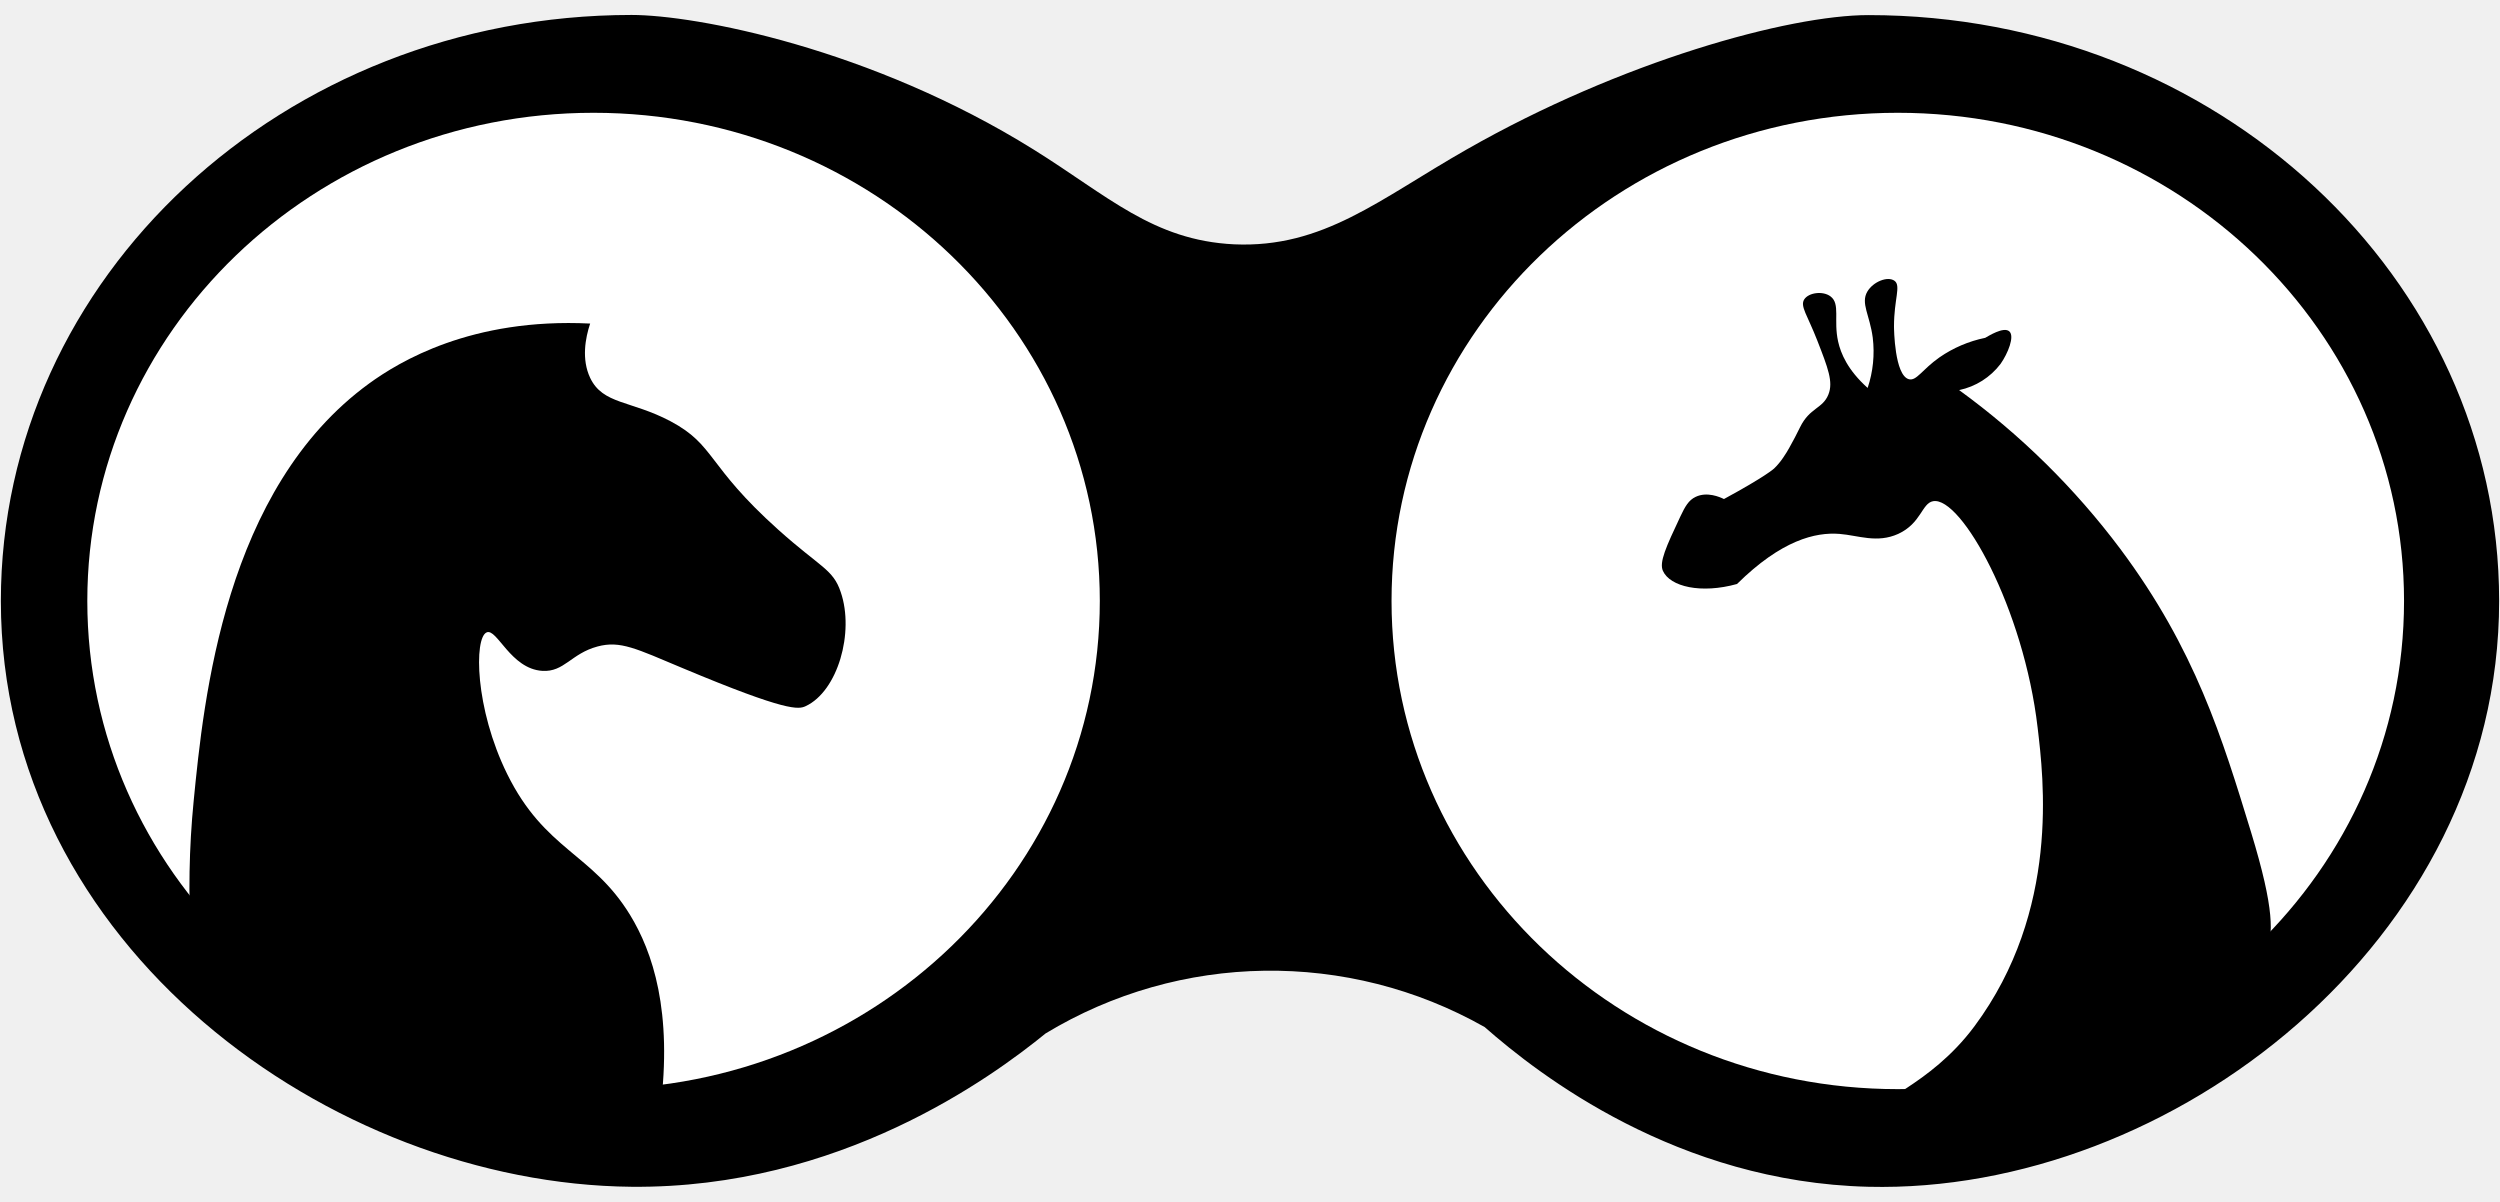
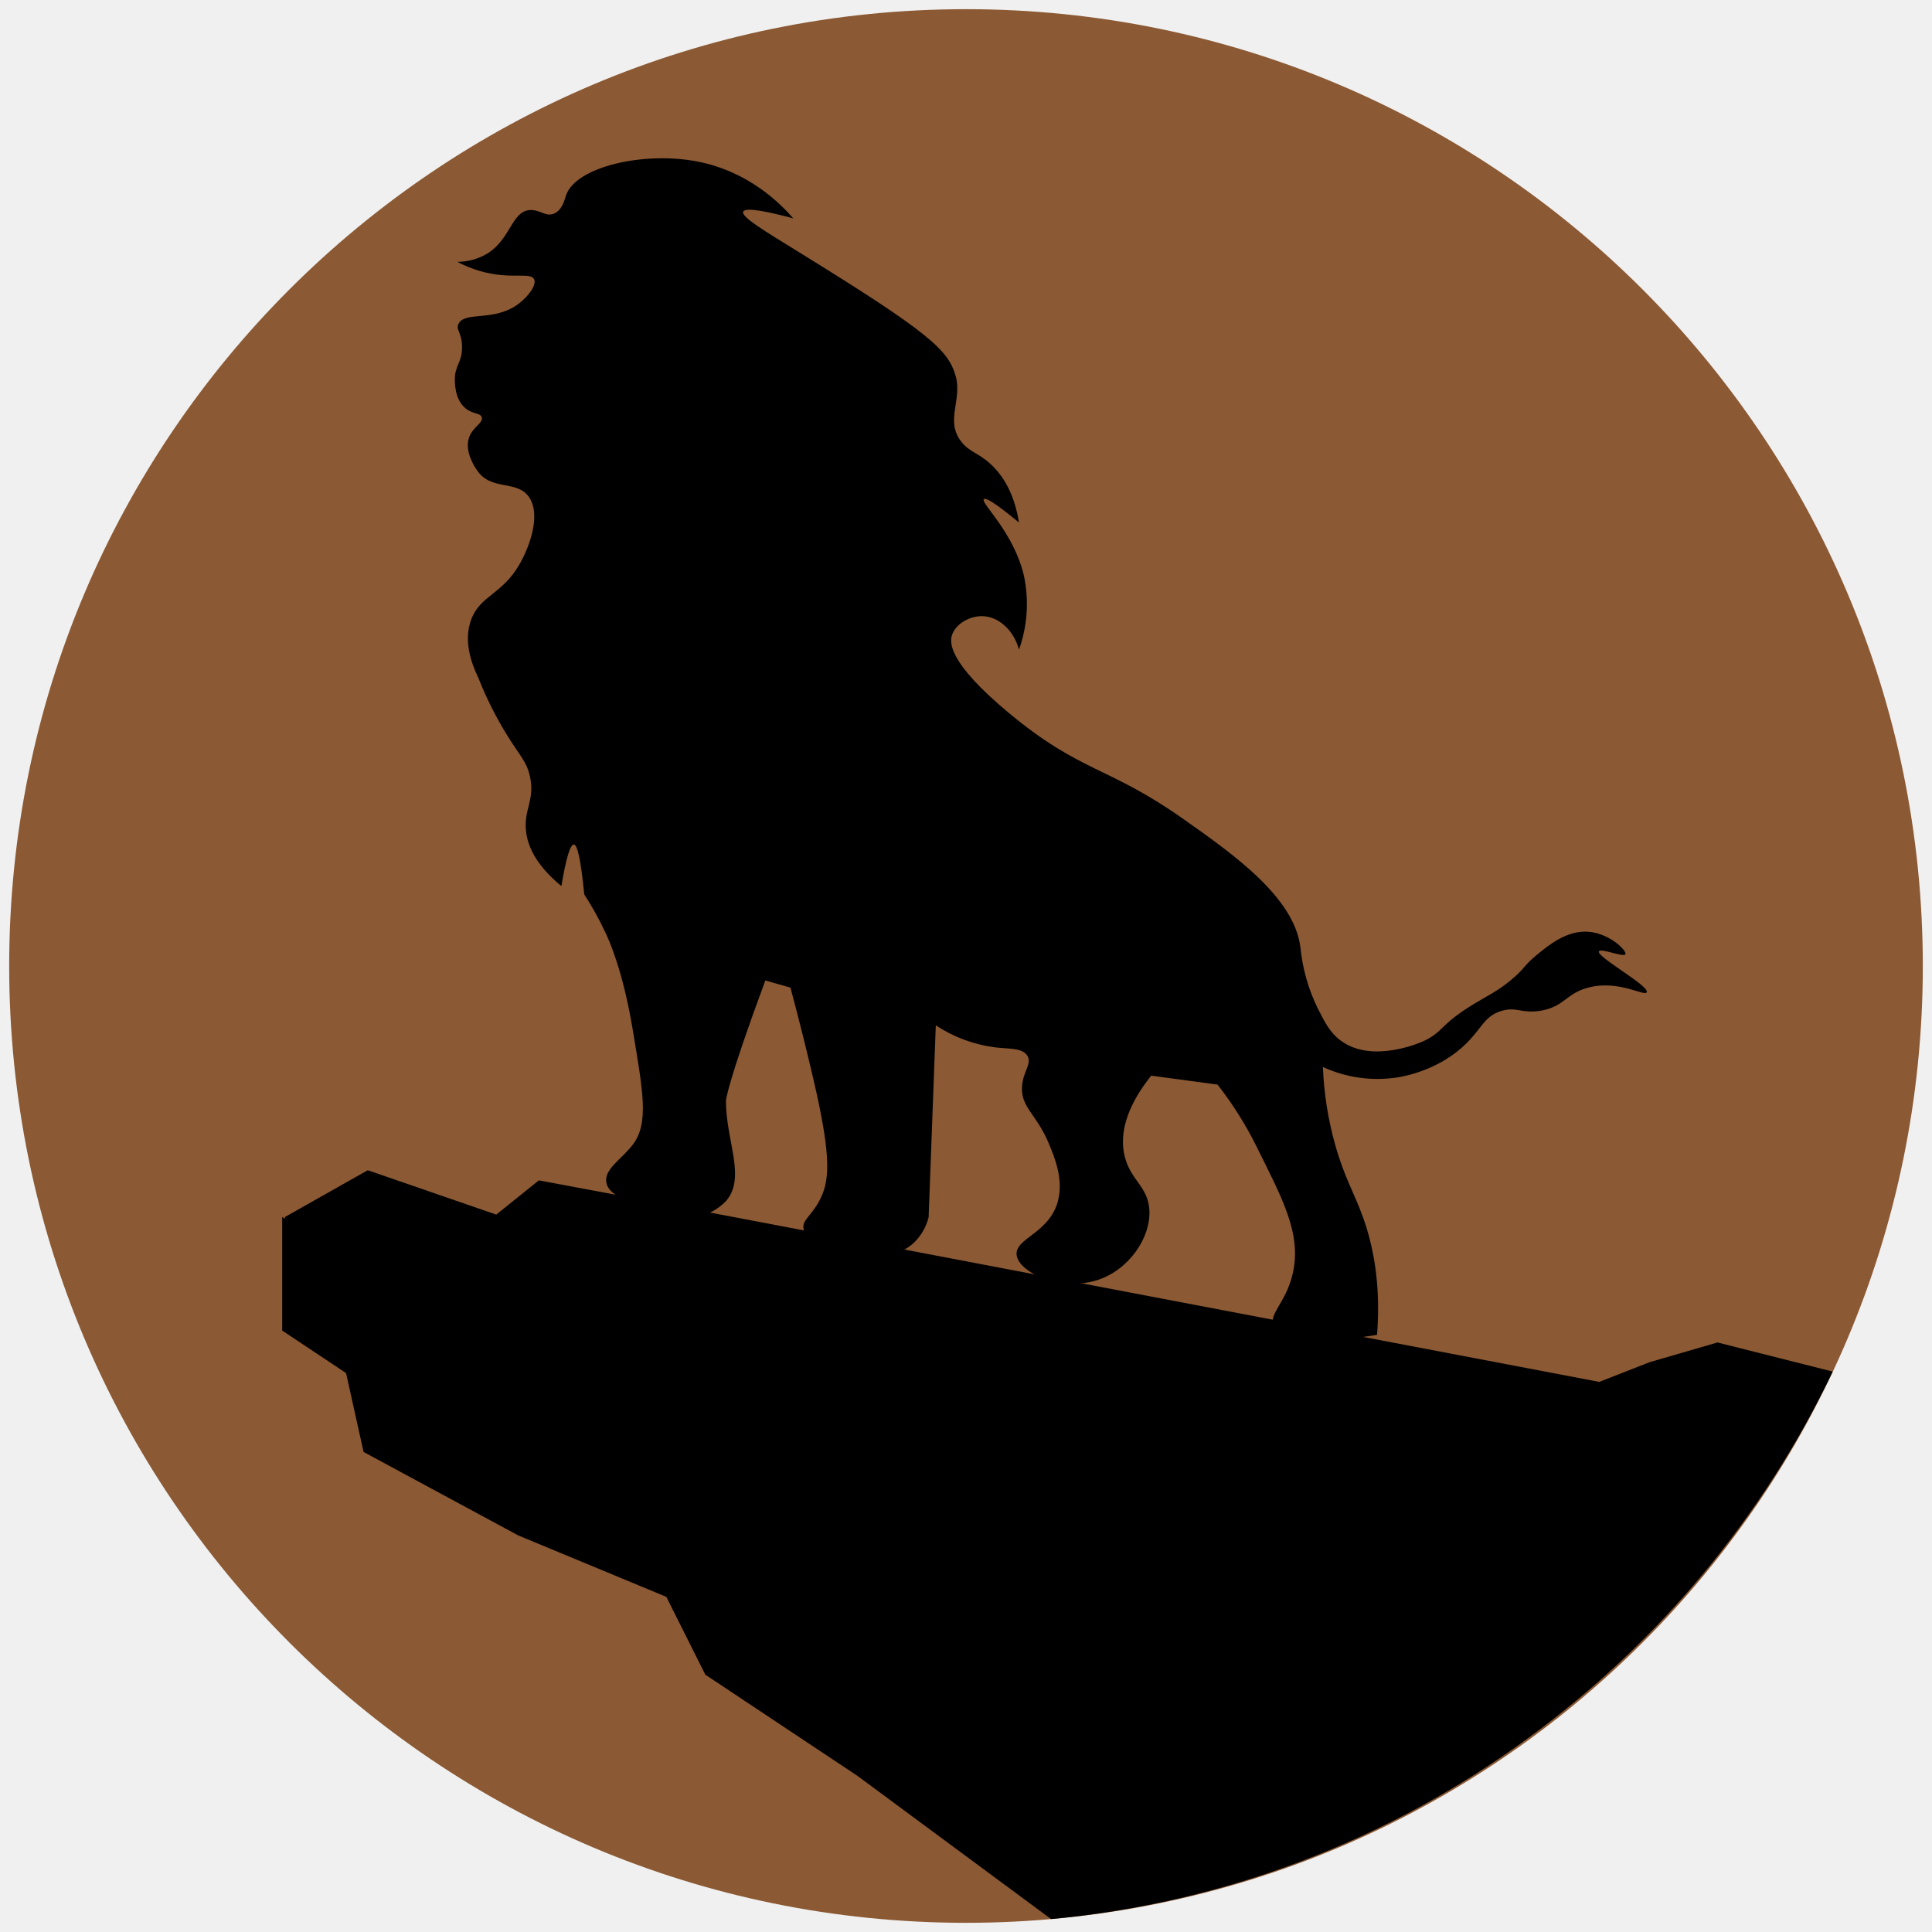
- <svg xmlns="http://www.w3.org/2000/svg" width="520" height="250" viewBox="0 0 520 250">
+ <svg xmlns="http://www.w3.org/2000/svg" width="490" height="490" viewBox="0 0 490 490">
  <defs>
-     <style>.cls-1{fill:#fff;}</style>
+     <style>.cls-1{fill:#8b5933;}</style>
  </defs>
-   <g id="Layer_7" data-name="Layer 7">
-     <path d="M388.63,3.14c-16.54,0-51.35,9.56-83.65,28-18,10.25-29.71,20.5-48.28,19.68C239.82,50,230.45,40.73,215,31.11c-33.88-21.11-70.32-28-83.65-28C58.92,3.14.18,57.69.18,125c0,71.76,68.72,121.27,131.19,121.85,43.29.4,74.89-22.76,86.12-31.9a90.42,90.42,0,0,1,91.32-1.32c11.36,10,40.12,32.26,79.82,33.22,62.92,1.53,131.19-51.08,131.19-121.85C519.82,57.69,461.08,3.14,388.63,3.14Z" />
-     <ellipse class="cls-1" cx="123.46" cy="125" rx="105.3" ry="101.54" />
-     <ellipse class="cls-1" cx="394.74" cy="125" rx="105.3" ry="101.54" />
-     <path d="M388.47,80.69c-4.16-3.72-5.59-7.18-6.14-9.64-1-4.49.5-7.83-1.57-9.39-1.57-1.2-4.54-.82-5.47.6s.66,3.31,2.69,8.53c2.25,5.77,3.37,8.65,2.33,11.26-1.2,3-3.88,2.71-5.89,6.8-.86,1.74-1.31,2.61-2.26,4.31-.33.59-.73,1.26-1.24,2A14,14,0,0,1,369,97.46s-1.65,1.58-10.42,6.34c-.85-.42-3.51-1.59-5.89-.45-1.46.69-2.19,2-3.17,4.07-3,6.36-4.44,9.54-3.63,11.33,1.49,3.29,7.94,4.8,15.41,2.72,9.25-9.14,16.33-10.81,21.3-10.42,3.94.31,7.81,2,12.23,0,4.79-2.21,4.9-6.37,7.25-6.8,5.86-1.06,18.87,22.31,21.75,47.13,1.21,10.33,4.74,38-13.14,62.08C401.26,226.15,389.09,229,390.28,232c1.67,4.27,25.73.8,46.22-8.61,16.32-7.49,30.59-12.27,34.9-24.92,1.42-4.19,1.78-9.1-3.18-25.38-6-19.59-11.59-38-27.19-58.91A157.86,157.86,0,0,0,407.5,81.14a14.57,14.57,0,0,0,8.61-5.44c1.53-2.17,3-5.78,1.81-6.79s-4.34,1-5,1.36a25.78,25.78,0,0,0-9.52,4.07c-3.63,2.56-4.76,4.94-6.34,4.54-3-.78-3.11-10.5-3.11-11,0-5.66,1.51-8.47.1-9.48s-4.43.18-5.65,2.26c-1.41,2.42.51,4.86,1.13,9.57A23.83,23.83,0,0,1,388.47,80.69Z" />
-     <path d="M139.45,87.61c9.4,5,7.43,9.12,22.43,22.57,8.81,7.9,11.41,8.19,13,13,2.86,8.37-.62,20.58-7.3,23.7-1.47.68-3.77,1.24-25.57-7.9-9.75-4.09-13-5.78-17.73-4.51-5.48,1.47-6.93,5.36-11.48,5.07-6.6-.41-9.45-8.94-11.58-8-2.62,1.13-2.47,15.77,4.27,29.45,7.85,15.91,17.67,16.42,25.57,29.33,4.65,7.62,8.92,20,6.26,40.62a90.46,90.46,0,0,1-45.09.17c-29.17-7.45-46.51-27.53-52.47-35.14a182.79,182.79,0,0,1,.52-29.34c2.08-21.14,6.41-65,36.52-86.88C83,75.26,98,66.07,122.75,67.3c-1,3-1.82,7.44,0,11.29C125.39,84.15,131.21,83.26,139.45,87.61Z" />
+   <g id="Layer_2" data-name="Layer 2">
+     <circle class="cls-1" cx="245" cy="245" r="242.67" />
+     <path d="M135.46,70.81c.72,1.44-1.49,4.39-3.88,6.2-6.26,4.75-13.78,1.79-15.31,5.18-.7,1.58.94,2.17.91,5.92,0,3.93-1.83,4.46-1.82,8.19,0,.89,0,5.07,2.73,7.28,1.87,1.52,3.76,1.1,4.1,2.27.4,1.41-2.22,2.4-3.19,5-1.36,3.68,1.62,7.86,1.83,8.19,3.49,5.57,10,2.61,13.19,6.82,3.42,4.56.2,13-2.28,17.29-4.46,7.72-10,7.83-12.28,14.11-1.86,5.17-.09,10.62,1.82,14.56a91.86,91.86,0,0,0,7.28,14.56c3.39,5.48,5.07,6.83,5.87,10.65,1.23,5.84-1.51,8.17-1.05,13.47.32,3.55,2.08,8.54,9,14.23q1.77-10.59,3.17-10.54t2.63,12.65a78.67,78.67,0,0,1,5.27,9.48c1,2,4.56,10,7,24.68,2.6,15.69,4.18,23.74.12,29.2-2.82,3.79-7.43,6.27-6.78,9.75.46,2.45,3.24,3.77,7.43,5.75,4.46,2.11,9.52,4.51,15.6,2.94a14.06,14.06,0,0,0,7.29-4c5.2-5.94,0-15.21,0-25.48,0,0,.32-4.39,10-30.49l6.37,1.82c2.5,9.31,4.45,17.34,5.92,23.66,4.6,19.89,4,25.56,1.36,30.49-2.16,3.95-4.42,4.84-3.95,7.11,1.25,6.08,19.86,11.15,28.07,3.35a13.63,13.63,0,0,0,3.64-6.37q.9-24.33,1.82-48.68a35.52,35.52,0,0,0,15,5.58c3.76.44,7,.12,8.23,2.15s-1.1,3.88-1.36,7.74c-.37,5.35,3.69,7,6.82,14.56,1.44,3.47,3.75,9,2.28,14.56-2.21,8.24-11,9.42-10.47,13.65.53,4.54,11.36,9.31,20.48,6.37,8-2.58,13.57-10.74,13.19-17.75-.33-6.12-5-7.63-6.37-14.1-1.59-7.51,2.73-14.84,6.83-20l16.83,2.27a91.74,91.74,0,0,1,10,15.93c6.34,12.83,11.35,21.82,9.1,31.85-1.73,7.71-6.33,10.35-4.84,13.61,2.31,5,15.58,3.81,26.19,2.08,1.06-13.41-1.19-23.15-3.5-29.66-2.25-6.31-4.78-10.17-7.16-18.7a85.09,85.09,0,0,1-3.07-19.58,33,33,0,0,0,19,2.63c1.69-.29,10.6-1.82,17.53-8.76,3.8-3.8,4.45-6.66,8.48-8s5.24.69,10.22-.14c6-1,6.37-4.34,12-5.85,7.75-2.08,14.37,2.33,14.9,1.17.74-1.62-12.81-9-12.13-10.37.44-.91,6.3,1.59,6.72.73s-3.91-5.26-9.35-5.7-10.05,3.32-13.29,6-2.81,3.29-6.43,6.28c-3.39,2.8-5.58,3.75-9.06,5.85-9.13,5.48-7.84,7.18-13.15,9.64-.52.24-12.91,5.77-20.89-.15-2.73-2-4-4.53-5.85-8.18a45,45,0,0,1-4.4-15.45c-1.55-12.79-17.13-23.75-29.93-32.76C281,194.27,274.14,196,255.9,180.85c-15.49-12.89-15.11-17.95-14.41-19.92,1-2.76,4.47-4.71,7.63-4.66,4,.06,7.94,3.41,9.32,8.48a34.36,34.36,0,0,0,1.27-18.65c-2.57-11.19-11.13-18.57-10.17-19.5.41-.4,2.38.53,8.9,5.93-1.24-7.63-4.21-12.09-7.2-14.83-3.23-3-5.49-3-7.63-5.94-3.85-5.26.52-10.44-1.27-16.53-1.91-6.49-6.54-10.83-39.85-31.36-8.7-5.37-14.53-8.86-14-10.17s7,.16,12.71,1.69C198.08,51.78,190,43.55,177.06,41c-13.65-2.71-30.94,1.25-33.48,8.48-.4,1.13-.92,3.73-3,4.66-2.21,1-3.61-1.11-6.36-.85-4.43.42-4.76,7.37-10.59,11A14.9,14.9,0,0,1,116,66.41a29.68,29.68,0,0,0,11.44,3.39C131.73,70.15,134.76,69.42,135.46,70.81Z" />
+     <path d="M435.6,340.48l-17.22,5-12.77,5-236.3-45-32.65-6.11-10.8,8.68L93.27,296.8l-21,11.86v.44l-.7-.44v28.8l16.2,10.79,4.44,20,39.21,21.16L169,405l9.88,19.73,38.59,25.67,49.11,36.32a242.16,242.16,0,0,0,121-45.92,247.13,247.13,0,0,0,77.24-92.93Z" />
  </g>
</svg>
